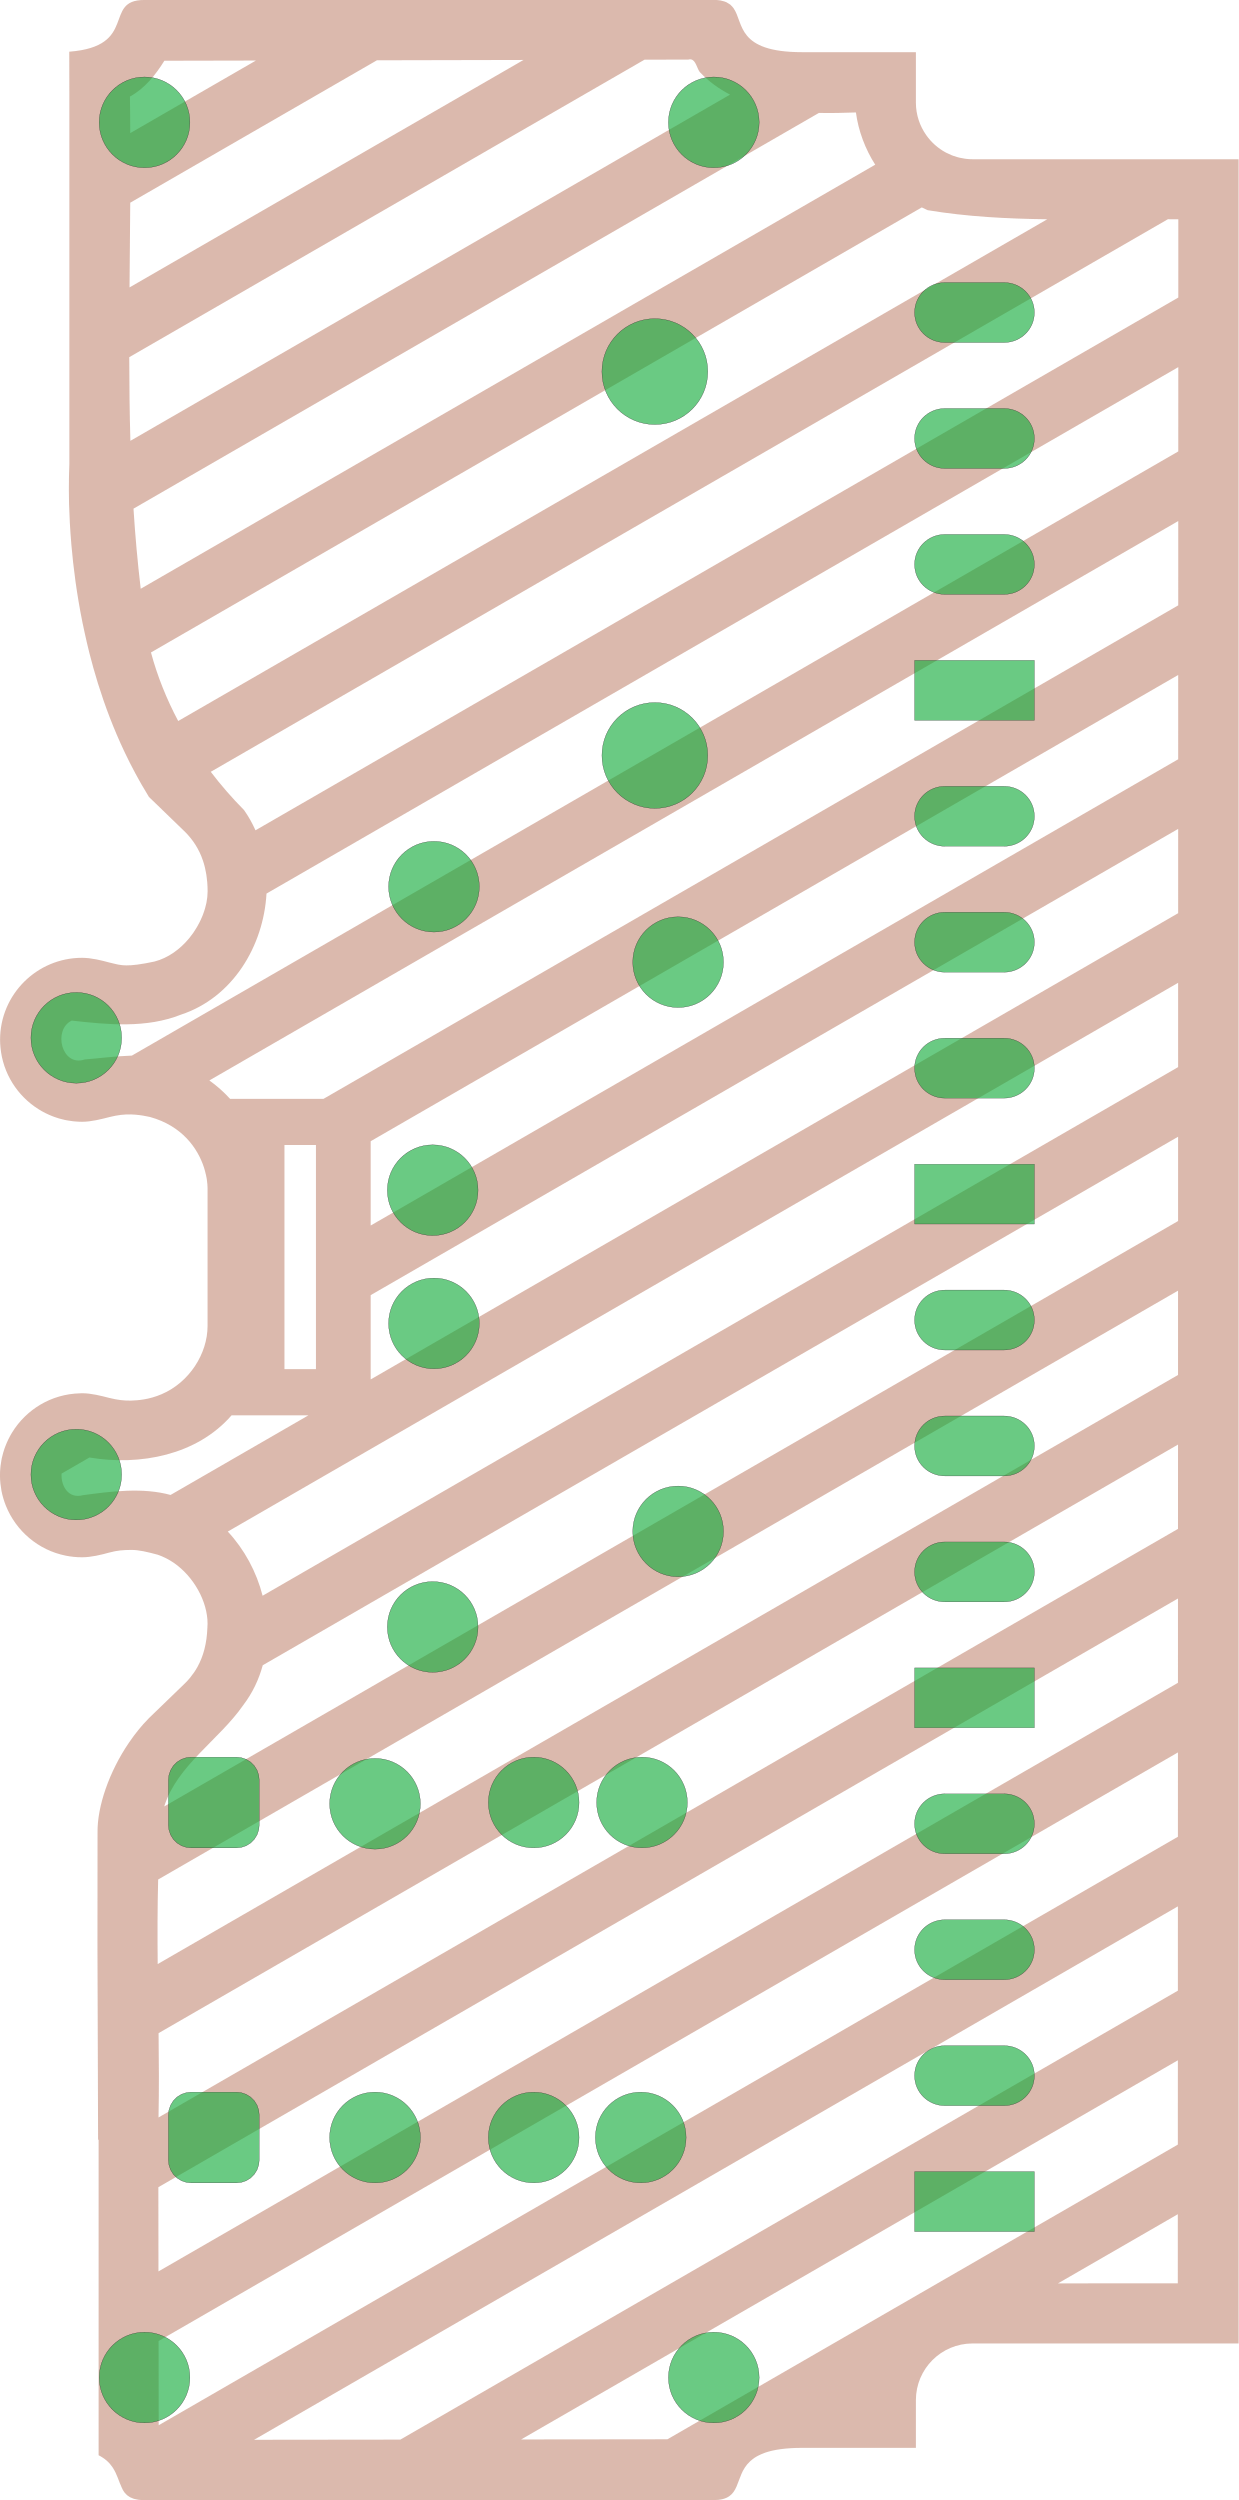
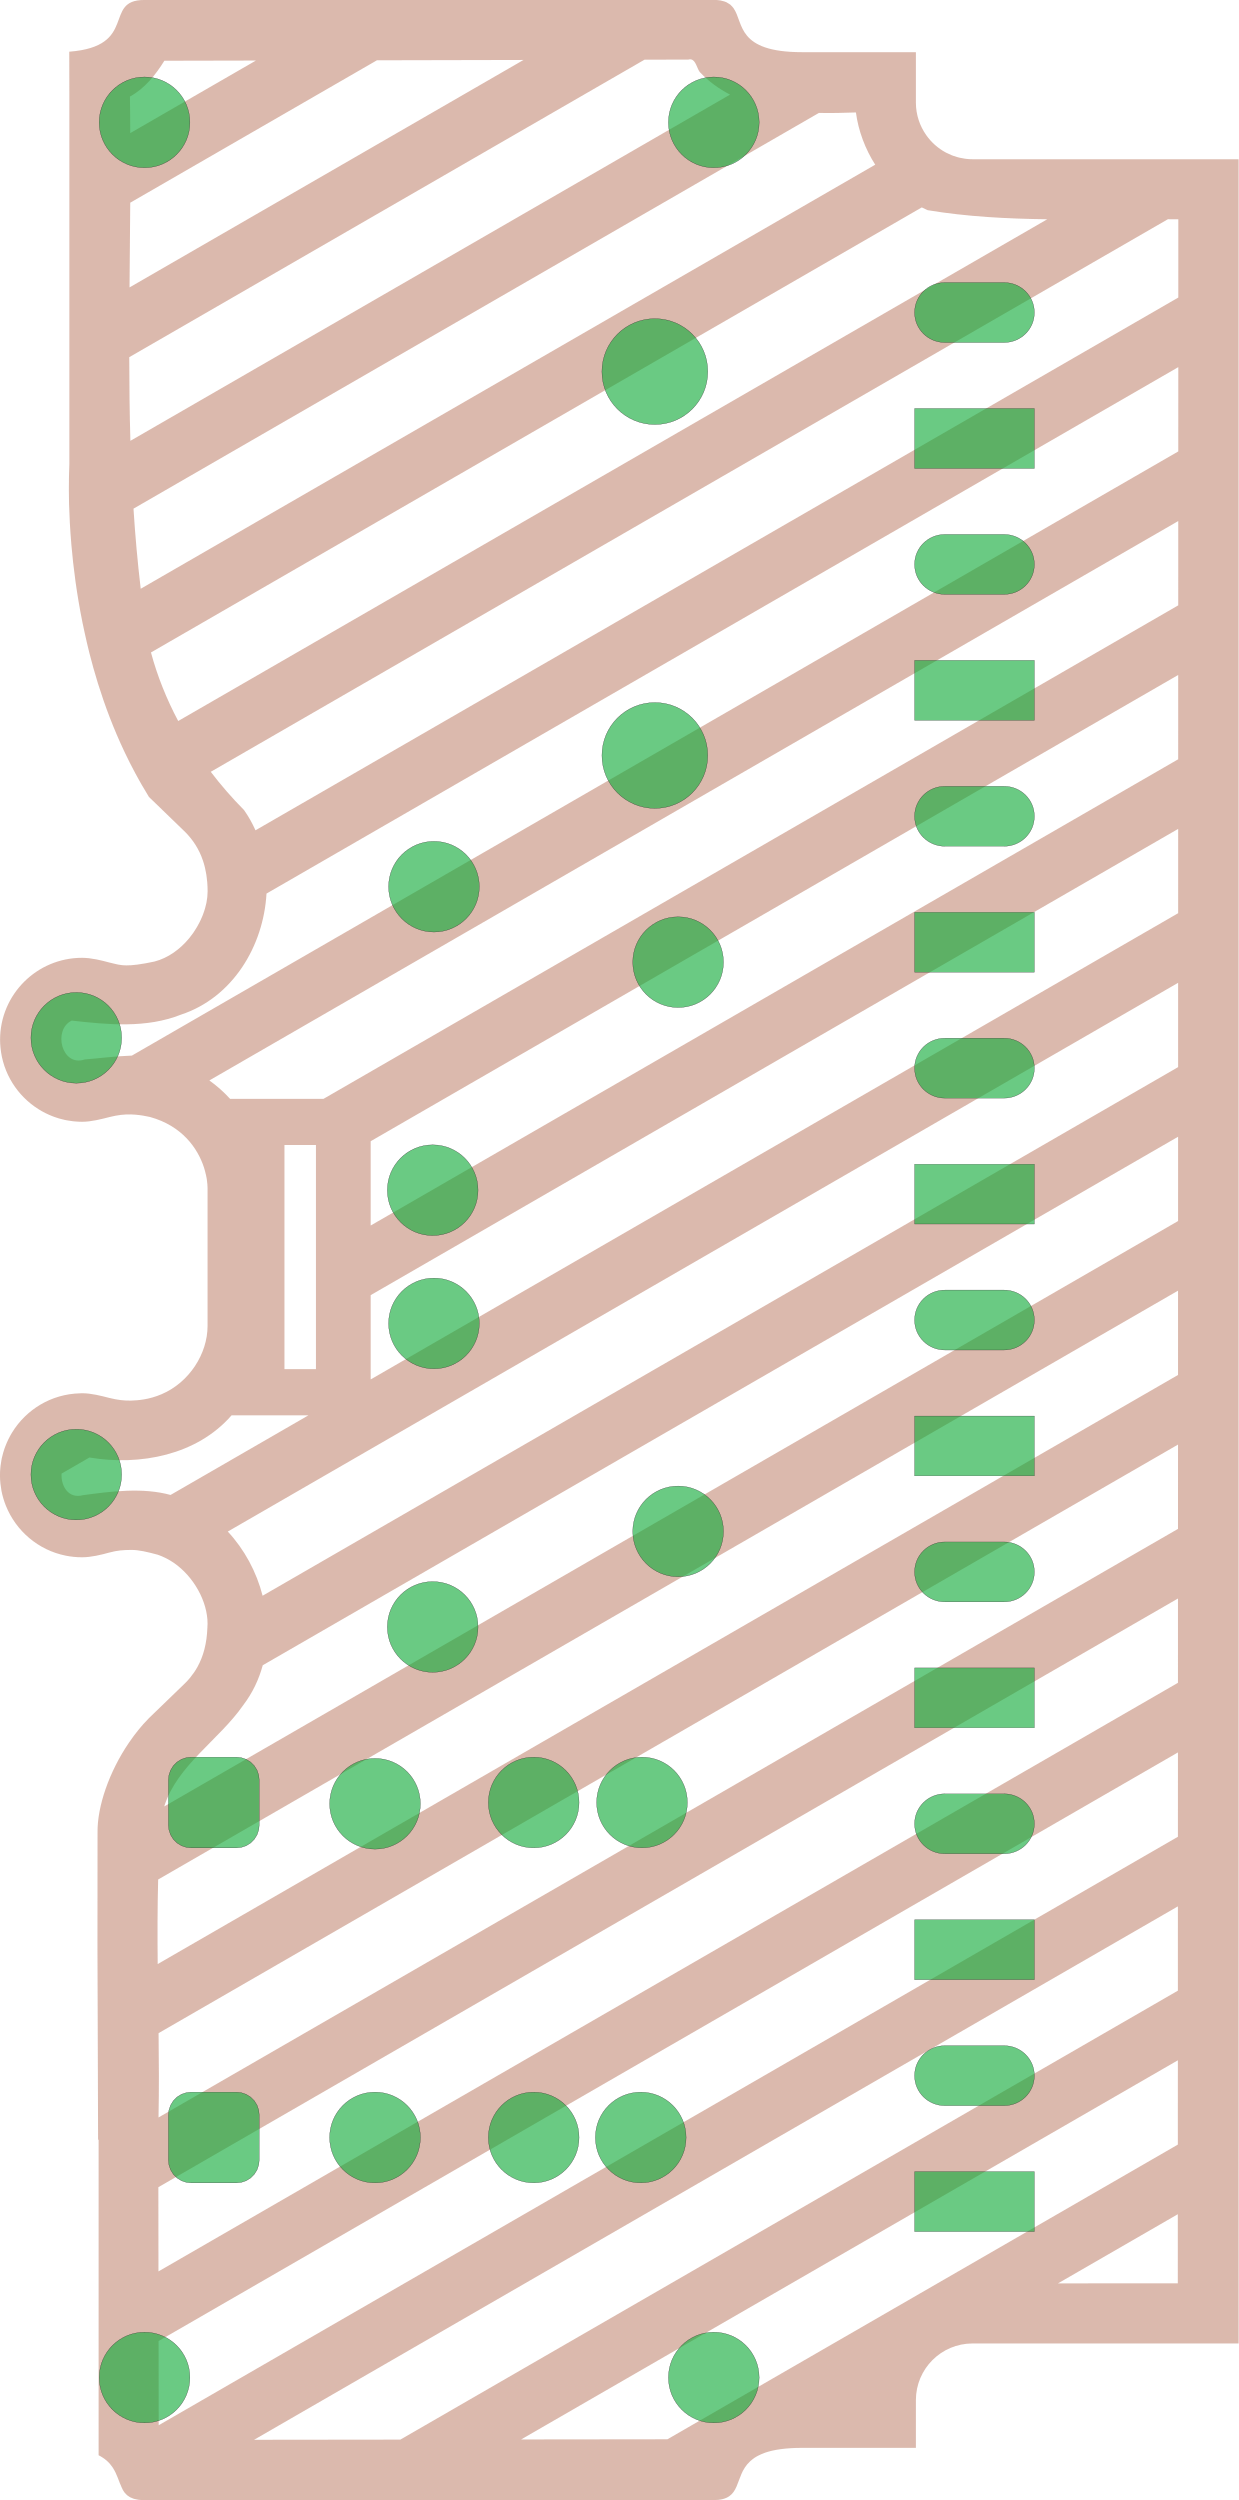
<svg xmlns="http://www.w3.org/2000/svg" width="49.173mm" height="99.255mm" viewBox="0 0 49.173 99.255" version="1.1" id="svg100468" xml:space="preserve">
  <defs id="defs100465" />
  <g id="layer1" transform="translate(126.6707,33.55054)" style="display:inline">
    <path id="path125280" style="font-variation-settings:'wght' 600;fill:#ab5e44;fill-opacity:0.437;fill-rule:evenodd;stroke:none;stroke-width:0.794;stroke-linecap:round;stroke-opacity:0.557" d="m -120.949,-33.551 c -1.647,-10e-6 -0.217,1.84 -2.972,2.053 l 0.003,1.281 10e-4,0.505 v 2.841 2.764 3.347 2.764 2.868 c 0,0 -0.009,0.198 -0.015,0.487 -2.8e-4,0.012 -2.6e-4,0.031 -5.2e-4,0.043 -0.003,0.141 -0.004,0.31 -0.004,0.503 4.3e-4,0.172 0.002,0.333 0.007,0.543 0.006,0.23 0.016,0.479 0.031,0.749 0.015,0.273 0.035,0.562 0.061,0.871 0.078,0.911 0.212,1.96 0.44,3.092 0.026,0.13 0.055,0.261 0.084,0.393 0.058,0.265 0.118,0.533 0.187,0.804 0.05,0.198 0.102,0.398 0.159,0.598 0.057,0.204 0.117,0.409 0.181,0.614 1.6e-4,5.17e-4 3.5e-4,0.001 5.1e-4,0.002 0.281,0.905 0.63,1.826 1.06,2.734 0.134,0.284 0.277,0.566 0.428,0.846 0.042,0.079 0.086,0.157 0.129,0.235 0.037,0.067 0.074,0.135 0.113,0.202 0.097,0.169 0.196,0.337 0.3,0.504 l 0.271,0.261 1.167,1.129 c 0.311,0.315 0.552,0.682 0.705,1.137 0.028,0.084 0.054,0.172 0.076,0.263 0.002,0.007 0.003,0.015 0.005,0.023 0.02,0.084 0.037,0.171 0.052,0.26 0.005,0.034 0.009,0.069 0.013,0.103 0.009,0.068 0.018,0.136 0.024,0.207 0.009,0.116 0.015,0.236 0.015,0.362 2e-5,0.073 -0.005,0.148 -0.012,0.223 -0.002,0.022 -0.006,0.043 -0.009,0.065 -0.007,0.053 -0.014,0.107 -0.025,0.16 -0.006,0.03 -0.014,0.061 -0.021,0.091 -0.011,0.047 -0.022,0.093 -0.036,0.14 -0.008,0.028 -0.017,0.057 -0.026,0.085 -0.017,0.052 -0.034,0.103 -0.054,0.155 -0.01,0.026 -0.02,0.052 -0.031,0.078 -0.019,0.047 -0.04,0.094 -0.062,0.14 -0.015,0.033 -0.031,0.065 -0.047,0.097 -0.024,0.048 -0.05,0.095 -0.077,0.142 -0.013,0.022 -0.025,0.045 -0.038,0.067 -0.034,0.056 -0.069,0.111 -0.106,0.166 -0.012,0.017 -0.023,0.035 -0.035,0.053 -0.044,0.062 -0.09,0.122 -0.138,0.181 -0.005,0.007 -0.01,0.014 -0.015,0.02 -0.362,0.437 -0.836,0.784 -1.376,0.924 -0.128,0.028 -0.238,0.049 -0.345,0.069 -0.002,3.212e-4 -0.004,7.145e-4 -0.006,0.001 -0.097,0.018 -0.183,0.031 -0.264,0.042 -0.019,0.003 -0.04,0.006 -0.058,0.009 -0.08,0.01 -0.152,0.018 -0.219,0.023 -0.011,8.619e-4 -0.024,0.002 -0.035,0.003 -0.064,0.004 -0.121,0.006 -0.174,0.006 -0.013,-2.65e-5 -0.025,-2.793e-4 -0.037,-5.167e-4 -0.052,-9.003e-4 -0.1,-0.003 -0.144,-0.007 -0.003,-3.323e-4 -0.007,-0.001 -0.01,-0.002 -0.199,-0.02 -0.327,-0.069 -0.497,-0.103 -0.321,-0.087 -0.716,-0.187 -1.087,-0.188 -1.798,7e-5 -3.256,1.458 -3.256,3.256 0,0.098 0.006,0.195 0.015,0.291 0.093,1.043 0.677,1.943 1.52,2.469 0.003,0.002 0.006,0.003 0.009,0.005 0.173,0.108 0.357,0.2 0.55,0.273 0.028,0.011 0.057,0.021 0.085,0.031 0.052,0.018 0.104,0.037 0.157,0.052 0.077,0.023 0.155,0.043 0.235,0.06 0.032,0.007 0.065,0.012 0.098,0.018 0.068,0.012 0.136,0.023 0.205,0.031 0.027,0.003 0.054,0.006 0.081,0.009 0.099,0.009 0.198,0.015 0.299,0.015 0.37,-1.1e-4 0.76,-0.104 1.087,-0.187 0.327,-0.083 0.604,-0.113 0.864,-0.105 0.109,0.003 0.222,0.014 0.333,0.027 0.1,0.013 0.198,0.03 0.287,0.049 0.003,6.14e-4 0.006,9.3e-4 0.009,0.002 0.039,0.008 0.087,0.014 0.121,0.024 1.262,0.35 1.891,1.23 2.144,2.015 0.015,0.046 0.026,0.091 0.039,0.137 0.028,0.105 0.052,0.208 0.068,0.306 0.003,0.017 0.004,0.033 0.006,0.05 0.015,0.111 0.026,0.218 0.026,0.316 v 1.875 3.347 0.248 0.005 c -6.8e-4,1.093 -0.719,2.232 -1.816,2.703 -0.513,0.222 -0.959,0.249 -1.218,0.257 -0.259,0.008 -0.536,-0.022 -0.864,-0.105 -0.327,-0.083 -0.717,-0.187 -1.087,-0.187 -0.028,1e-6 -0.054,0.004 -0.082,0.004 -1.141,0.028 -2.134,0.643 -2.693,1.555 -0.108,0.176 -0.199,0.364 -0.273,0.56 -0.007,0.019 -0.015,0.038 -0.022,0.058 -0.02,0.057 -0.039,0.115 -0.056,0.173 -0.019,0.066 -0.036,0.132 -0.051,0.199 -0.002,0.009 -0.005,0.017 -0.007,0.026 -0.007,0.031 -0.011,0.062 -0.017,0.094 -0.013,0.069 -0.023,0.138 -0.032,0.208 -0.003,0.028 -0.007,0.055 -0.009,0.083 -0.009,0.098 -0.015,0.196 -0.015,0.296 1e-5,0.11 0.006,0.218 0.017,0.325 0.007,0.07 0.019,0.138 0.03,0.207 0.005,0.032 0.009,0.066 0.015,0.098 0.02,0.1 0.044,0.198 0.073,0.294 0.028,0.094 0.06,0.186 0.096,0.277 0.001,0.003 0.002,0.007 0.004,0.01 0.402,1.003 1.286,1.76 2.367,1.98 0.211,0.043 0.43,0.066 0.654,0.066 0.093,-6.7e-5 0.187,-0.006 0.281,-0.017 0.094,-0.011 0.188,-0.026 0.281,-0.044 0.185,-0.036 0.365,-0.083 0.525,-0.127 0.321,-0.087 0.556,-0.101 0.864,-0.104 0.307,-0.003 0.651,0.082 1.056,0.19 0.102,0.034 0.201,0.077 0.299,0.125 0.017,0.008 0.034,0.016 0.05,0.025 0.098,0.051 0.193,0.107 0.284,0.169 5.2e-4,3.54e-4 0.001,6.79e-4 0.002,0.001 0.797,0.549 1.344,1.539 1.344,2.418 -2e-5,0.054 -0.005,0.104 -0.007,0.157 -0.021,0.631 -0.162,1.137 -0.389,1.551 -0.044,0.08 -0.091,0.157 -0.142,0.231 -0.021,0.03 -0.044,0.057 -0.065,0.086 -0.034,0.046 -0.067,0.093 -0.103,0.136 -0.058,0.069 -0.119,0.136 -0.183,0.199 l -0.719,0.695 -0.719,0.695 c -0.077,0.077 -0.152,0.158 -0.225,0.24 -0.042,0.047 -0.082,0.096 -0.122,0.144 -0.023,0.028 -0.047,0.055 -0.07,0.083 -0.13,0.159 -0.252,0.324 -0.368,0.495 -0.001,0.002 -0.003,0.003 -0.004,0.005 -0.797,1.168 -1.269,2.556 -1.252,3.582 l -5.2e-4,0.488 -0.002,2.765 -10e-4,1.295 0.007,2.048 0.009,2.758 0.009,2.833 h 0.021 v 0.497 2.764 3.28 0.066 2.764 3.158 c 0.06,0.03 0.112,0.062 0.162,0.095 h 5.2e-4 c 0.055,0.036 0.104,0.073 0.149,0.112 0.002,0.002 0.005,0.004 0.008,0.006 7.1e-4,6.18e-4 0.001,0.001 0.002,0.002 0.046,0.04 0.087,0.082 0.125,0.125 l 5.1e-4,5.17e-4 c 0.037,0.042 0.07,0.085 0.099,0.129 0.001,0.002 0.003,0.003 0.004,0.005 5.5e-4,8.24e-4 0.001,0.002 0.002,0.003 0.185,0.276 0.252,0.573 0.371,0.818 0.014,0.029 0.027,0.061 0.043,0.089 0.016,0.027 0.033,0.053 0.051,0.078 0.007,0.01 0.015,0.02 0.022,0.029 0.018,0.023 0.039,0.044 0.06,0.064 0.012,0.012 0.024,0.024 0.037,0.035 0.023,0.019 0.05,0.036 0.077,0.053 0.014,0.009 0.026,0.018 0.041,0.026 0.029,0.015 0.062,0.027 0.095,0.04 0.019,0.007 0.036,0.016 0.056,0.022 0.032,0.009 0.069,0.015 0.104,0.022 0.027,0.005 0.051,0.012 0.08,0.015 0.067,0.008 0.139,0.013 0.22,0.013 h 0.224 5.797 4.787 0.492 5.304 4.787 1.21 c 1.165,7e-6 0.794,-0.921 1.45,-1.535 3.42e-4,-3.21e-4 6.9e-4,-7.13e-4 0.001,-0.001 0.034,-0.031 0.07,-0.062 0.109,-0.092 0.047,-0.035 0.096,-0.07 0.152,-0.102 0.026,-0.015 0.056,-0.029 0.084,-0.044 0.071,-0.036 0.146,-0.069 0.232,-0.1 0.009,-0.003 0.017,-0.007 0.026,-0.01 l 5.17e-4,-5.17e-4 c 0.346,-0.118 0.816,-0.19 1.469,-0.19 h 4.514 v -1.895 c 0,-1.243 1.007,-2.25 2.25,-2.25 h 5.073 4.787 0.702 V 59.078 56.315 52.968 50.205 46.858 44.094 40.748 37.984 34.637 31.873 28.527 25.763 22.417 19.653 16.306 13.543 10.196 7.432 4.086 1.322 -2.024 v -2.764 -3.347 -2.764 -3.347 -2.764 -3.347 -2.764 -3.347 -0.76 h -3.471 -5.796 -1.296 c -0.089,-1e-6 -0.177,-0.006 -0.264,-0.017 -0.021,-0.002 -0.041,-0.006 -0.061,-0.009 -0.065,-0.009 -0.129,-0.021 -0.192,-0.036 -0.025,-0.006 -0.05,-0.012 -0.074,-0.019 -0.058,-0.016 -0.116,-0.034 -0.172,-0.055 -0.023,-0.008 -0.046,-0.016 -0.068,-0.025 -0.067,-0.027 -0.133,-0.057 -0.197,-0.09 -0.009,-0.005 -0.018,-0.008 -0.027,-0.013 -0.077,-0.041 -0.151,-0.087 -0.222,-0.136 -0.07,-0.049 -0.138,-0.102 -0.202,-0.158 -0.005,-0.004 -0.01,-0.009 -0.015,-0.013 -0.061,-0.055 -0.12,-0.113 -0.175,-0.174 -0.002,-0.002 -0.004,-0.004 -0.006,-0.007 -0.058,-0.065 -0.112,-0.133 -0.162,-0.204 -0.259,-0.366 -0.412,-0.812 -0.412,-1.295 v -1.813 -0.187 h -4.464 -0.051 c -2.615,0 -2.314,-1.159 -2.724,-1.745 -0.03,-0.043 -0.067,-0.082 -0.106,-0.118 -0.006,-0.005 -0.009,-0.012 -0.015,-0.017 l -5.17e-4,-5.17e-4 c -0.031,-0.027 -0.071,-0.047 -0.109,-0.069 -0.02,-0.011 -0.035,-0.026 -0.057,-0.036 -0.052,-0.023 -0.114,-0.04 -0.179,-0.054 -0.015,-0.003 -0.025,-0.01 -0.041,-0.012 h -5.17e-4 c -0.085,-0.015 -0.181,-0.024 -0.291,-0.024 h -3.415 -5.797 -2.089 -2.698 -5.797 z m 21.704,2.357 c 0.199,0.025 0.246,0.363 0.357,0.504 0.358,0.379 0.764,0.669 1.201,0.896 l -23.807,13.745 c -0.032,-1.106 -0.043,-2.213 -0.045,-3.321 l 20.457,-11.811 c 0.581,-0.002 1.162,-0.002 1.743,-0.004 0.035,-0.011 0.066,-0.013 0.095,-0.01 z m -6.642,0.024 -15.641,9.03 c 0.01,-1.121 0.021,-2.242 0.028,-3.363 l 9.794,-5.654 c 1.939,-0.004 3.879,-0.009 5.818,-0.013 z m -10.623,0.023 -4.99,2.881 c -0.003,-0.484 -0.003,-0.968 -0.012,-1.451 0.589,-0.321 1.019,-0.861 1.367,-1.422 1.211,-0.003 2.423,-0.005 3.634,-0.008 z m 23.821,2.061 c 0.099,0.734 0.366,1.448 0.766,2.074 L -121.084,-10.176 c -0.125,-1.058 -0.22,-2.118 -0.287,-3.18 l 27.212,-15.711 c 0.498,0.009 0.994,-0.001 1.47,-0.019 z m 2.615,3.77 c 0.076,0.038 0.153,0.076 0.232,0.11 1.572,0.261 3.158,0.34 4.749,0.361 l -34.503,19.92 c -0.46,-0.867 -0.828,-1.78 -1.081,-2.722 z m 9.771,0.469 c 0.138,0.001 0.276,4.06e-4 0.414,0.003 -2.22e-4,1.035 -2.95e-4,2.071 -5.17e-4,3.106 l -36.638,21.152 c -0.125,-0.28 -0.275,-0.549 -0.454,-0.803 -0.47,-0.474 -0.913,-0.982 -1.322,-1.519 z m 0.413,5.872 c -2.39e-4,1.116 -7.94e-4,2.231 -0.001,3.347 L -121.435,8.359 c -0.633,0.02 -1.271,0.105 -1.872,0.153 -0.914,0.314 -1.277,-1.18 -0.516,-1.543 1.439,0.163 2.961,0.311 4.34,-0.237 2.05,-0.677 3.275,-2.72 3.393,-4.806 z m -0.002,6.111 c -2.39e-4,1.116 -2.78e-4,2.231 -5.17e-4,3.347 L -113.827,10.076 h -0.007 -3.702 c -0.246,-0.271 -0.522,-0.515 -0.823,-0.731 z m -0.002,6.111 c -2.39e-4,1.116 -2.78e-4,2.231 -5.17e-4,3.347 L -111.954,15.105 v -3.347 z m -10e-4,6.111 c -2.38e-4,1.116 -2.78e-4,2.231 -5.16e-4,3.347 L -111.954,21.216 v -3.347 z m -0.002,6.111 c -2.39e-4,1.116 -2.78e-4,2.231 -5.17e-4,3.347 L -116.245,29.803 c -0.241,-0.946 -0.719,-1.835 -1.382,-2.548 z m -10e-4,6.111 c -2.39e-4,1.116 -7.95e-4,2.231 -0.001,3.347 L -120.15,38.168 c 0.507,-1.628 2.18,-2.643 3.134,-4.017 0.37,-0.485 0.624,-1.024 0.777,-1.588 z m -35.479,0.328 h 1.25 v 1.103 3.347 2.764 1.685 h -1.25 V 19.844 17.08 13.734 Z m 35.477,5.783 c -2.39e-4,1.116 -2.78e-4,2.231 -5.17e-4,3.347 l -40.509,23.388 c -0.012,-1.12 -0.011,-2.239 0.018,-3.357 z m -37.579,4.95 h 3.054 l -5.474,3.161 c -1.114,-0.304 -2.344,-0.144 -3.482,0.01 -0.578,0.154 -0.876,-0.372 -0.845,-0.858 l 1.107,-0.639 c 2.004,0.34 4.27,-0.094 5.641,-1.673 z m 37.578,1.161 c -2.39e-4,1.116 -7.95e-4,2.231 -0.001,3.347 l -40.475,23.368 c 0.022,-1.116 0.017,-2.232 0.002,-3.348 z m -0.002,6.111 c -2.39e-4,1.116 -2.77e-4,2.231 -5.16e-4,3.347 l -40.476,23.369 c -10e-4,-1.115 -0.003,-2.23 -0.004,-3.344 z m -10e-4,6.111 c -2.4e-4,1.116 -7.94e-4,2.232 -0.001,3.348 L -120.37,62.736 c -0.001,-1.115 -0.002,-2.23 -0.004,-3.344 z m -0.002,6.112 c -2.4e-4,1.116 -2.77e-4,2.231 -5.17e-4,3.347 L -110.776,63.307 c -1.936,0.002 -3.872,0.005 -5.808,0.007 z m -0.001,6.111 c -2.4e-4,1.116 -7.93e-4,2.231 -10e-4,3.347 l -20.265,11.7 c -1.936,0.002 -3.873,0.005 -5.809,0.007 z m -0.002,6.111 c -1.98e-4,0.915 -3.19e-4,1.83 -5.17e-4,2.745 -1.587,-0.002 -3.173,-0.003 -4.76,0.003 z" />
  </g>
  <g id="layer4" style="display:inline">
    <g style="fill:#fa801d;fill-opacity:1;stroke:#000000;stroke-width:0.833;stroke-linecap:round;stroke-linejoin:round;stroke-opacity:1" id="g128724" transform="matrix(1.2e-6,0,0,1.2e-6,-96.5311,-43.85915)" />
    <g style="fill:#fa801d;fill-opacity:1;stroke:#000000;stroke-width:0.833;stroke-linecap:round;stroke-linejoin:round;stroke-opacity:1" id="g128730" transform="matrix(1.2e-6,0,0,1.2e-6,-101.0511,-43.85915)" />
    <g style="fill:#fa801d;fill-opacity:1;stroke:#000000;stroke-width:0.833;stroke-linecap:round;stroke-linejoin:round;stroke-opacity:1" id="g128740" transform="matrix(1.2e-6,0,0,1.2e-6,-100.7679,-32.62054)" />
    <g style="fill:#fa801d;fill-opacity:1;stroke:#000000;stroke-width:0.833;stroke-linecap:round;stroke-linejoin:round;stroke-opacity:1" id="g128746" transform="matrix(1.2e-6,0,0,1.2e-6,-100.7679,-37.14054)" />
    <g style="fill:#000000;fill-opacity:1;stroke:#000000;stroke-width:0.833;stroke-linecap:round;stroke-linejoin:round;stroke-opacity:1" id="g128948" transform="matrix(1.2e-6,0,0,1.2000001e-6,-103.1211,-42.46215)" />
    <g style="fill:#fa801d;fill-opacity:1;stroke:#000000;stroke-width:0.833;stroke-linecap:round;stroke-linejoin:round;stroke-opacity:1" id="g128970" transform="matrix(1.2e-6,0,0,1.2e-6,-95.9891,-33.22114)" />
    <g style="fill:#fa801d;fill-opacity:1;stroke:#000000;stroke-width:0.833;stroke-linecap:round;stroke-linejoin:round;stroke-opacity:1" id="g128982" transform="matrix(1.2e-6,0,0,1.2e-6,-98.8191,-34.43114)" />
    <g style="fill:#fa801d;fill-opacity:1;stroke:#000000;stroke-width:0.833;stroke-linecap:round;stroke-linejoin:round;stroke-opacity:1" id="g128988" transform="matrix(1.2e-6,0,0,1.2e-6,-98.8291,-32.02114)" />
    <g style="fill:#fa801d;fill-opacity:1;stroke:#000000;stroke-width:0.833;stroke-linecap:round;stroke-linejoin:round;stroke-opacity:1" id="g129040" transform="matrix(1.2e-6,0,0,1.2e-6,-98.3611,-39.30314)" />
    <g style="fill:#fa801d;fill-opacity:1;stroke:#000000;stroke-width:0.833;stroke-linecap:round;stroke-linejoin:round;stroke-opacity:1" id="g129046" transform="matrix(1.2e-6,0,0,1.2e-6,-99.6211,-41.95314)" />
    <g style="fill:#fa801d;fill-opacity:1;stroke:#000000;stroke-width:0.833;stroke-linecap:round;stroke-linejoin:round;stroke-opacity:1" id="g129052" transform="matrix(1.2e-6,0,0,1.2e-6,-99.6211,-39.29314)" />
    <g style="fill:#fa801d;fill-opacity:1;stroke:#000000;stroke-width:0.833;stroke-linecap:round;stroke-linejoin:round;stroke-opacity:1" id="g129058" transform="matrix(1.2e-6,0,0,1.2e-6,-100.4711,-41.95314)" />
    <g style="fill:#fa801d;fill-opacity:1;stroke:#000000;stroke-width:0.833;stroke-linecap:round;stroke-linejoin:round;stroke-opacity:1" id="g129064" transform="matrix(1.2e-6,0,0,1.2e-6,-100.4811,-39.29314)" />
    <g style="fill:#000000;fill-opacity:1;stroke:#000000;stroke-width:0.833;stroke-linecap:round;stroke-linejoin:round;stroke-opacity:1" id="g129106" transform="matrix(1.2e-6,0,0,1.2000001e-6,-103.1211,-34.46214)" />
    <g style="fill:#000000;fill-opacity:1;stroke:#000000;stroke-width:0.833;stroke-linecap:round;stroke-linejoin:round;stroke-opacity:1" id="g129128" transform="matrix(1.2e-6,0,0,1.2000001e-6,-103.1211,-38.46215)" />
    <g style="fill:#fa801d;fill-opacity:1;stroke:#000000;stroke-width:0.833;stroke-linecap:round;stroke-linejoin:round;stroke-opacity:1" id="g129270" transform="matrix(1.2e-6,0,0,1.2e-6,-100.5831,-30.97914)" />
    <g style="fill:#fa801d;fill-opacity:1;stroke:#000000;stroke-width:0.833;stroke-linecap:round;stroke-linejoin:round;stroke-opacity:1" id="g129298" transform="matrix(1.2e-6,0,0,1.2e-6,-98.8291,-35.48914)" />
    <g style="fill:#fa801d;fill-opacity:1;stroke:#000000;stroke-width:0.833;stroke-linecap:round;stroke-linejoin:round;stroke-opacity:1" id="g129304" transform="matrix(1.2e-6,0,0,1.2e-6,-98.8191,-37.89914)" />
    <g style="fill:#fa801d;fill-opacity:1;stroke:#000000;stroke-width:0.833;stroke-linecap:round;stroke-linejoin:round;stroke-opacity:1" id="g129316" transform="matrix(1.2e-6,0,0,1.2e-6,-95.9891,-36.68914)" />
-     <path id="circle136699" style="fill:#14ab3c;fill-opacity:0.63;fill-rule:evenodd;stroke:#1b1b1a;stroke-width:0.01;stroke-linecap:round" d="m 16.69,84.863 a 1.801,1.801 0 0 1 -1.801,1.801 1.801,1.801 0 0 1 -1.801,-1.801 1.801,1.801 0 0 1 1.801,-1.801 1.801,1.801 0 0 1 1.801,1.801 z m -7.301,-1.8 0.183,0.019 0.198,0.066 0.177,0.109 0.148,0.147 0.11,0.177 0.066,0.198 0.019,0.184 v 1.8 l -0.019,0.183 -0.066,0.198 -0.109,0.177 -0.147,0.148 -0.177,0.11 -0.198,0.066 -0.184,0.019 H 7.589 l -0.183,-0.019 -0.198,-0.066 -0.177,-0.109 -0.148,-0.147 -0.11,-0.177 -0.066,-0.198 -0.019,-0.184 v -1.8 l 0.019,-0.183 0.066,-0.198 0.109,-0.177 0.147,-0.148 0.177,-0.11 0.198,-0.066 0.184,-0.019 z M 37.513,81.219 h 2.352 c 0.665,0 1.201,0.53 1.201,1.189 0,0.659 -0.536,1.189 -1.201,1.189 h -2.352 c -0.665,0 -1.201,-0.53 -1.201,-1.189 0,-0.659 0.536,-1.189 1.201,-1.189 z m 0,-5 h 2.352 c 0.665,0 1.201,0.53 1.201,1.189 0,0.659 -0.536,1.189 -1.201,1.189 h -2.352 c -0.665,0 -1.201,-0.53 -1.201,-1.189 0,-0.659 0.536,-1.189 1.201,-1.189 z m 0,-5 h 2.352 c 0.665,0 1.201,0.53 1.201,1.189 0,0.659 -0.536,1.189 -1.201,1.189 h -2.352 c -0.665,0 -1.201,-0.53 -1.201,-1.189 0,-0.659 0.536,-1.189 1.201,-1.189 z m 0,-10 h 2.352 c 0.665,0 1.201,0.53 1.201,1.189 0,0.659 -0.536,1.189 -1.201,1.189 h -2.352 c -0.665,0 -1.201,-0.53 -1.201,-1.189 0,-0.659 0.536,-1.189 1.201,-1.189 z m 0,-5 h 2.352 c 0.665,0 1.201,0.53 1.201,1.189 0,0.659 -0.536,1.189 -1.201,1.189 h -2.352 c -0.665,0 -1.201,-0.53 -1.201,-1.189 0,-0.659 0.536,-1.189 1.201,-1.189 z m 0,-5 h 2.352 c 0.665,0 1.201,0.53 1.201,1.189 0,0.659 -0.536,1.189 -1.201,1.189 h -2.352 c -0.665,0 -1.201,-0.53 -1.201,-1.189 0,-0.659 0.536,-1.189 1.201,-1.189 z m 0,-10 h 2.352 c 0.665,0 1.201,0.53 1.201,1.189 0,0.659 -0.536,1.189 -1.201,1.189 h -2.352 c -0.665,0 -1.201,-0.53 -1.201,-1.189 0,-0.659 0.536,-1.189 1.201,-1.189 z m 0,-5 h 2.352 c 0.665,0 1.201,0.53 1.201,1.189 0,0.659 -0.536,1.189 -1.201,1.189 h -2.352 c -0.665,0 -1.201,-0.53 -1.201,-1.189 0,-0.659 0.536,-1.189 1.201,-1.189 z m 0,-5 h 2.352 c 0.665,0 1.201,0.53 1.201,1.189 0,0.659 -0.536,1.189 -1.201,1.189 h -2.352 c -0.665,0 -1.201,-0.53 -1.201,-1.189 0,-0.659 0.536,-1.189 1.201,-1.189 z m 0,-10 h 2.352 c 0.665,0 1.201,0.53 1.201,1.189 0,0.659 -0.536,1.189 -1.201,1.189 h -2.352 c -0.665,0 -1.201,-0.53 -1.201,-1.189 0,-0.659 0.536,-1.189 1.201,-1.189 z m 0,-5 h 2.352 c 0.665,0 1.201,0.53 1.201,1.189 0,0.659 -0.536,1.189 -1.201,1.189 h -2.352 c -0.665,0 -1.201,-0.53 -1.201,-1.189 0,-0.659 0.536,-1.189 1.201,-1.189 z m -8e-6,-5 h 2.352 c 0.665,0 1.201,0.53 1.201,1.189 0,0.659 -0.536,1.189 -1.201,1.189 h -2.352 c -0.665,0 -1.201,-0.53 -1.201,-1.189 0,-0.659 0.536,-1.189 1.201,-1.189 z M 4.829,58.543 a 1.8,1.8 0 0 1 -1.8,1.8 1.8,1.8 0 0 1 -1.8,-1.8 1.8,1.8 0 0 1 1.8,-1.8 1.8,1.8 0 0 1 1.8,1.8 z m 14.15,6.05 a 1.8,1.8 0 0 1 -1.8,1.8 1.8,1.8 0 0 1 -1.8,-1.8 1.8,1.8 0 0 1 1.8,-1.8 1.8,1.8 0 0 1 1.8,1.8 z m 0.05,-12.05 a 1.8,1.8 0 0 1 -1.8,1.8 1.8,1.8 0 0 1 -1.8,-1.8 1.8,1.8 0 0 1 1.8,-1.8 1.8,1.8 0 0 1 1.8,1.8 z M 28.099,29.993 a 2.1,2.1 0 0 1 -2.1,2.1 2.1,2.1 0 0 1 -2.1,-2.1 2.1,2.1 0 0 1 2.1,-2.1 2.1,2.1 0 0 1 2.1,2.1 z m 12.966,38.603 h -4.752 v -2.376 h 4.752 z m 0,-20 h -4.752 v -2.376 h 4.752 z M 28.1,14.753 a 2.101,2.101 0 0 1 -2.101,2.101 2.101,2.101 0 0 1 -2.101,-2.101 2.101,2.101 0 0 1 2.101,-2.101 2.101,2.101 0 0 1 2.101,2.101 z m 2.04,-9.895 a 1.801,1.801 0 0 1 -1.801,1.801 1.801,1.801 0 0 1 -1.801,-1.801 1.801,1.801 0 0 1 1.801,-1.801 1.801,1.801 0 0 1 1.801,1.801 z m -22.6,0 A 1.801,1.801 0 0 1 5.739,6.659 1.801,1.801 0 0 1 3.938,4.858 1.801,1.801 0 0 1 5.739,3.057 1.801,1.801 0 0 1 7.54,4.858 Z m 33.525,23.738 h -4.752 v -2.376 h 4.752 z M 27.289,71.563 a 1.8,1.8 0 0 1 -1.8,1.8 1.8,1.8 0 0 1 -1.8,-1.8 1.8,1.8 0 0 1 1.8,-1.8 1.8,1.8 0 0 1 1.8,1.8 z m -0.05,13.3 a 1.8,1.8 0 0 1 -1.8,1.8 1.8,1.8 0 0 1 -1.8,-1.8 1.8,1.8 0 0 1 1.8,-1.8 1.8,1.8 0 0 1 1.8,1.8 z M 22.989,71.563 a 1.8,1.8 0 0 1 -1.8,1.8 1.8,1.8 0 0 1 -1.8,-1.8 1.8,1.8 0 0 1 1.8,-1.8 1.8,1.8 0 0 1 1.8,1.8 z m 0,13.3 a 1.8,1.8 0 0 1 -1.8,1.8 1.8,1.8 0 0 1 -1.8,-1.8 1.8,1.8 0 0 1 1.8,-1.8 1.8,1.8 0 0 1 1.8,1.8 z m -6.3,-13.25 a 1.8,1.8 0 0 1 -1.8,1.8 1.8,1.8 0 0 1 -1.8,-1.8 1.8,1.8 0 0 1 1.8,-1.8 1.8,1.8 0 0 1 1.8,1.8 z m -7.3,-1.85 0.183,0.019 0.198,0.066 0.177,0.109 0.148,0.147 0.11,0.177 0.066,0.198 0.019,0.184 v 1.8 l -0.019,0.183 -0.066,0.198 -0.109,0.177 -0.147,0.148 -0.177,0.11 -0.198,0.066 -0.184,0.019 H 7.589 l -0.183,-0.019 -0.198,-0.066 -0.177,-0.109 -0.148,-0.147 -0.11,-0.177 -0.066,-0.198 -0.019,-0.184 v -1.8 l 0.019,-0.183 0.066,-0.198 0.109,-0.177 0.147,-0.148 0.177,-0.11 0.198,-0.066 0.184,-0.019 z M 19.029,35.203 a 1.8,1.8 0 0 1 -1.8,1.8 1.8,1.8 0 0 1 -1.8,-1.8 1.8,1.8 0 0 1 1.8,-1.8 1.8,1.8 0 0 1 1.8,1.8 z m -0.05,12.05 a 1.8,1.8 0 0 1 -1.8,1.8 1.8,1.8 0 0 1 -1.8,-1.8 1.8,1.8 0 0 1 1.8,-1.8 1.8,1.8 0 0 1 1.8,1.8 z m -14.15,-6.05 a 1.8,1.8 0 0 1 -1.8,1.8 1.8,1.8 0 0 1 -1.8,-1.8 1.8,1.8 0 0 1 1.8,-1.8 1.8,1.8 0 0 1 1.8,1.8 z M 41.065,88.596 h -4.752 v -2.376 h 4.752 z M 28.723,60.8 a 1.8,1.8 0 0 1 -1.8,1.8 1.8,1.8 0 0 1 -1.8,-1.8 1.8,1.8 0 0 1 1.8,-1.8 1.8,1.8 0 0 1 1.8,1.8 z m 0,-22.6 a 1.8,1.8 0 0 1 -1.8,1.8 1.8,1.8 0 0 1 -1.8,-1.8 1.8,1.8 0 0 1 1.8,-1.8 1.8,1.8 0 0 1 1.8,1.8 z m 1.416,56.193 a 1.8,1.8 0 0 1 -1.8,1.8 1.8,1.8 0 0 1 -1.8,-1.8 1.8,1.8 0 0 1 1.8,-1.8 1.8,1.8 0 0 1 1.8,1.8 z m -22.6,0 a 1.8,1.8 0 0 1 -1.8,1.8 1.8,1.8 0 0 1 -1.8,-1.8 1.8,1.8 0 0 1 1.8,-1.8 1.8,1.8 0 0 1 1.8,1.8 z" />
+     <path id="circle136699" style="fill:#14ab3c;fill-opacity:0.63;fill-rule:evenodd;stroke:#1b1b1a;stroke-width:0.01;stroke-linecap:round" d="m 16.69,84.863 a 1.801,1.801 0 0 1 -1.801,1.801 1.801,1.801 0 0 1 -1.801,-1.801 1.801,1.801 0 0 1 1.801,-1.801 1.801,1.801 0 0 1 1.801,1.801 z m -7.301,-1.8 0.183,0.019 0.198,0.066 0.177,0.109 0.148,0.147 0.11,0.177 0.066,0.198 0.019,0.184 v 1.8 l -0.019,0.183 -0.066,0.198 -0.109,0.177 -0.147,0.148 -0.177,0.11 -0.198,0.066 -0.184,0.019 H 7.589 l -0.183,-0.019 -0.198,-0.066 -0.177,-0.109 -0.148,-0.147 -0.11,-0.177 -0.066,-0.198 -0.019,-0.184 v -1.8 l 0.019,-0.183 0.066,-0.198 0.109,-0.177 0.147,-0.148 0.177,-0.11 0.198,-0.066 0.184,-0.019 z M 37.513,81.219 h 2.352 c 0.665,0 1.201,0.53 1.201,1.189 0,0.659 -0.536,1.189 -1.201,1.189 h -2.352 c -0.665,0 -1.201,-0.53 -1.201,-1.189 0,-0.659 0.536,-1.189 1.201,-1.189 z m 0,-10 h 2.352 c 0.665,0 1.201,0.53 1.201,1.189 0,0.659 -0.536,1.189 -1.201,1.189 h -2.352 c -0.665,0 -1.201,-0.53 -1.201,-1.189 0,-0.659 0.536,-1.189 1.201,-1.189 z m 0,-10 h 2.352 c 0.665,0 1.201,0.53 1.201,1.189 0,0.659 -0.536,1.189 -1.201,1.189 h -2.352 c -0.665,0 -1.201,-0.53 -1.201,-1.189 0,-0.659 0.536,-1.189 1.201,-1.189 z m 0,-10 h 2.352 c 0.665,0 1.201,0.53 1.201,1.189 0,0.659 -0.536,1.189 -1.201,1.189 h -2.352 c -0.665,0 -1.201,-0.53 -1.201,-1.189 0,-0.659 0.536,-1.189 1.201,-1.189 z m 0,-10 h 2.352 c 0.665,0 1.201,0.53 1.201,1.189 0,0.659 -0.536,1.189 -1.201,1.189 h -2.352 c -0.665,0 -1.201,-0.53 -1.201,-1.189 0,-0.659 0.536,-1.189 1.201,-1.189 z m 0,-10 h 2.352 c 0.665,0 1.201,0.53 1.201,1.189 0,0.659 -0.536,1.189 -1.201,1.189 h -2.352 c -0.665,0 -1.201,-0.53 -1.201,-1.189 0,-0.659 0.536,-1.189 1.201,-1.189 z m 0,-10 h 2.352 c 0.665,0 1.201,0.53 1.201,1.189 0,0.659 -0.536,1.189 -1.201,1.189 h -2.352 c -0.665,0 -1.201,-0.53 -1.201,-1.189 0,-0.659 0.536,-1.189 1.201,-1.189 z m -8e-6,-10 h 2.352 c 0.665,0 1.201,0.53 1.201,1.189 0,0.659 -0.536,1.189 -1.201,1.189 h -2.352 c -0.665,0 -1.201,-0.53 -1.201,-1.189 0,-0.659 0.536,-1.189 1.201,-1.189 z M 4.829,58.543 a 1.8,1.8 0 0 1 -1.8,1.8 1.8,1.8 0 0 1 -1.8,-1.8 1.8,1.8 0 0 1 1.8,-1.8 1.8,1.8 0 0 1 1.8,1.8 z m 14.15,6.05 a 1.8,1.8 0 0 1 -1.8,1.8 1.8,1.8 0 0 1 -1.8,-1.8 1.8,1.8 0 0 1 1.8,-1.8 1.8,1.8 0 0 1 1.8,1.8 z m 0.05,-12.05 a 1.8,1.8 0 0 1 -1.8,1.8 1.8,1.8 0 0 1 -1.8,-1.8 1.8,1.8 0 0 1 1.8,-1.8 1.8,1.8 0 0 1 1.8,1.8 z M 28.099,29.993 a 2.1,2.1 0 0 1 -2.1,2.1 2.1,2.1 0 0 1 -2.1,-2.1 2.1,2.1 0 0 1 2.1,-2.1 2.1,2.1 0 0 1 2.1,2.1 z m 12.966,38.603 h -4.752 v -2.376 h 4.752 z m 0,-20 h -4.752 v -2.376 h 4.752 z M 28.1,14.753 a 2.101,2.101 0 0 1 -2.101,2.101 2.101,2.101 0 0 1 -2.101,-2.101 2.101,2.101 0 0 1 2.101,-2.101 2.101,2.101 0 0 1 2.101,2.101 z m 2.04,-9.895 a 1.801,1.801 0 0 1 -1.801,1.801 1.801,1.801 0 0 1 -1.801,-1.801 1.801,1.801 0 0 1 1.801,-1.801 1.801,1.801 0 0 1 1.801,1.801 z m -22.6,0 A 1.801,1.801 0 0 1 5.739,6.659 1.801,1.801 0 0 1 3.938,4.858 1.801,1.801 0 0 1 5.739,3.057 1.801,1.801 0 0 1 7.54,4.858 Z M 41.065,78.596 h -4.752 v -2.376 h 4.752 z m 0,-20 h -4.752 v -2.376 h 4.752 z m 0,-20 h -4.752 v -2.376 h 4.752 z m 0,-20 h -4.752 v -2.376 h 4.752 z m 1.3e-5,10 h -4.752 v -2.376 h 4.752 z M 27.289,71.563 a 1.8,1.8 0 0 1 -1.8,1.8 1.8,1.8 0 0 1 -1.8,-1.8 1.8,1.8 0 0 1 1.8,-1.8 1.8,1.8 0 0 1 1.8,1.8 z m -0.05,13.3 a 1.8,1.8 0 0 1 -1.8,1.8 1.8,1.8 0 0 1 -1.8,-1.8 1.8,1.8 0 0 1 1.8,-1.8 1.8,1.8 0 0 1 1.8,1.8 z M 22.989,71.563 a 1.8,1.8 0 0 1 -1.8,1.8 1.8,1.8 0 0 1 -1.8,-1.8 1.8,1.8 0 0 1 1.8,-1.8 1.8,1.8 0 0 1 1.8,1.8 z m 0,13.3 a 1.8,1.8 0 0 1 -1.8,1.8 1.8,1.8 0 0 1 -1.8,-1.8 1.8,1.8 0 0 1 1.8,-1.8 1.8,1.8 0 0 1 1.8,1.8 z m -6.3,-13.25 a 1.8,1.8 0 0 1 -1.8,1.8 1.8,1.8 0 0 1 -1.8,-1.8 1.8,1.8 0 0 1 1.8,-1.8 1.8,1.8 0 0 1 1.8,1.8 z m -7.3,-1.85 0.183,0.019 0.198,0.066 0.177,0.109 0.148,0.147 0.11,0.177 0.066,0.198 0.019,0.184 v 1.8 l -0.019,0.183 -0.066,0.198 -0.109,0.177 -0.147,0.148 -0.177,0.11 -0.198,0.066 -0.184,0.019 H 7.589 l -0.183,-0.019 -0.198,-0.066 -0.177,-0.109 -0.148,-0.147 -0.11,-0.177 -0.066,-0.198 -0.019,-0.184 v -1.8 l 0.019,-0.183 0.066,-0.198 0.109,-0.177 0.147,-0.148 0.177,-0.11 0.198,-0.066 0.184,-0.019 z M 19.029,35.203 a 1.8,1.8 0 0 1 -1.8,1.8 1.8,1.8 0 0 1 -1.8,-1.8 1.8,1.8 0 0 1 1.8,-1.8 1.8,1.8 0 0 1 1.8,1.8 z m -0.05,12.05 a 1.8,1.8 0 0 1 -1.8,1.8 1.8,1.8 0 0 1 -1.8,-1.8 1.8,1.8 0 0 1 1.8,-1.8 1.8,1.8 0 0 1 1.8,1.8 z m -14.15,-6.05 a 1.8,1.8 0 0 1 -1.8,1.8 1.8,1.8 0 0 1 -1.8,-1.8 1.8,1.8 0 0 1 1.8,-1.8 1.8,1.8 0 0 1 1.8,1.8 z M 41.065,88.596 h -4.752 v -2.376 h 4.752 z M 28.723,60.8 a 1.8,1.8 0 0 1 -1.8,1.8 1.8,1.8 0 0 1 -1.8,-1.8 1.8,1.8 0 0 1 1.8,-1.8 1.8,1.8 0 0 1 1.8,1.8 z m 0,-22.6 a 1.8,1.8 0 0 1 -1.8,1.8 1.8,1.8 0 0 1 -1.8,-1.8 1.8,1.8 0 0 1 1.8,-1.8 1.8,1.8 0 0 1 1.8,1.8 z m 1.416,56.193 a 1.8,1.8 0 0 1 -1.8,1.8 1.8,1.8 0 0 1 -1.8,-1.8 1.8,1.8 0 0 1 1.8,-1.8 1.8,1.8 0 0 1 1.8,1.8 z m -22.6,0 a 1.8,1.8 0 0 1 -1.8,1.8 1.8,1.8 0 0 1 -1.8,-1.8 1.8,1.8 0 0 1 1.8,-1.8 1.8,1.8 0 0 1 1.8,1.8 z" />
  </g>
</svg>
